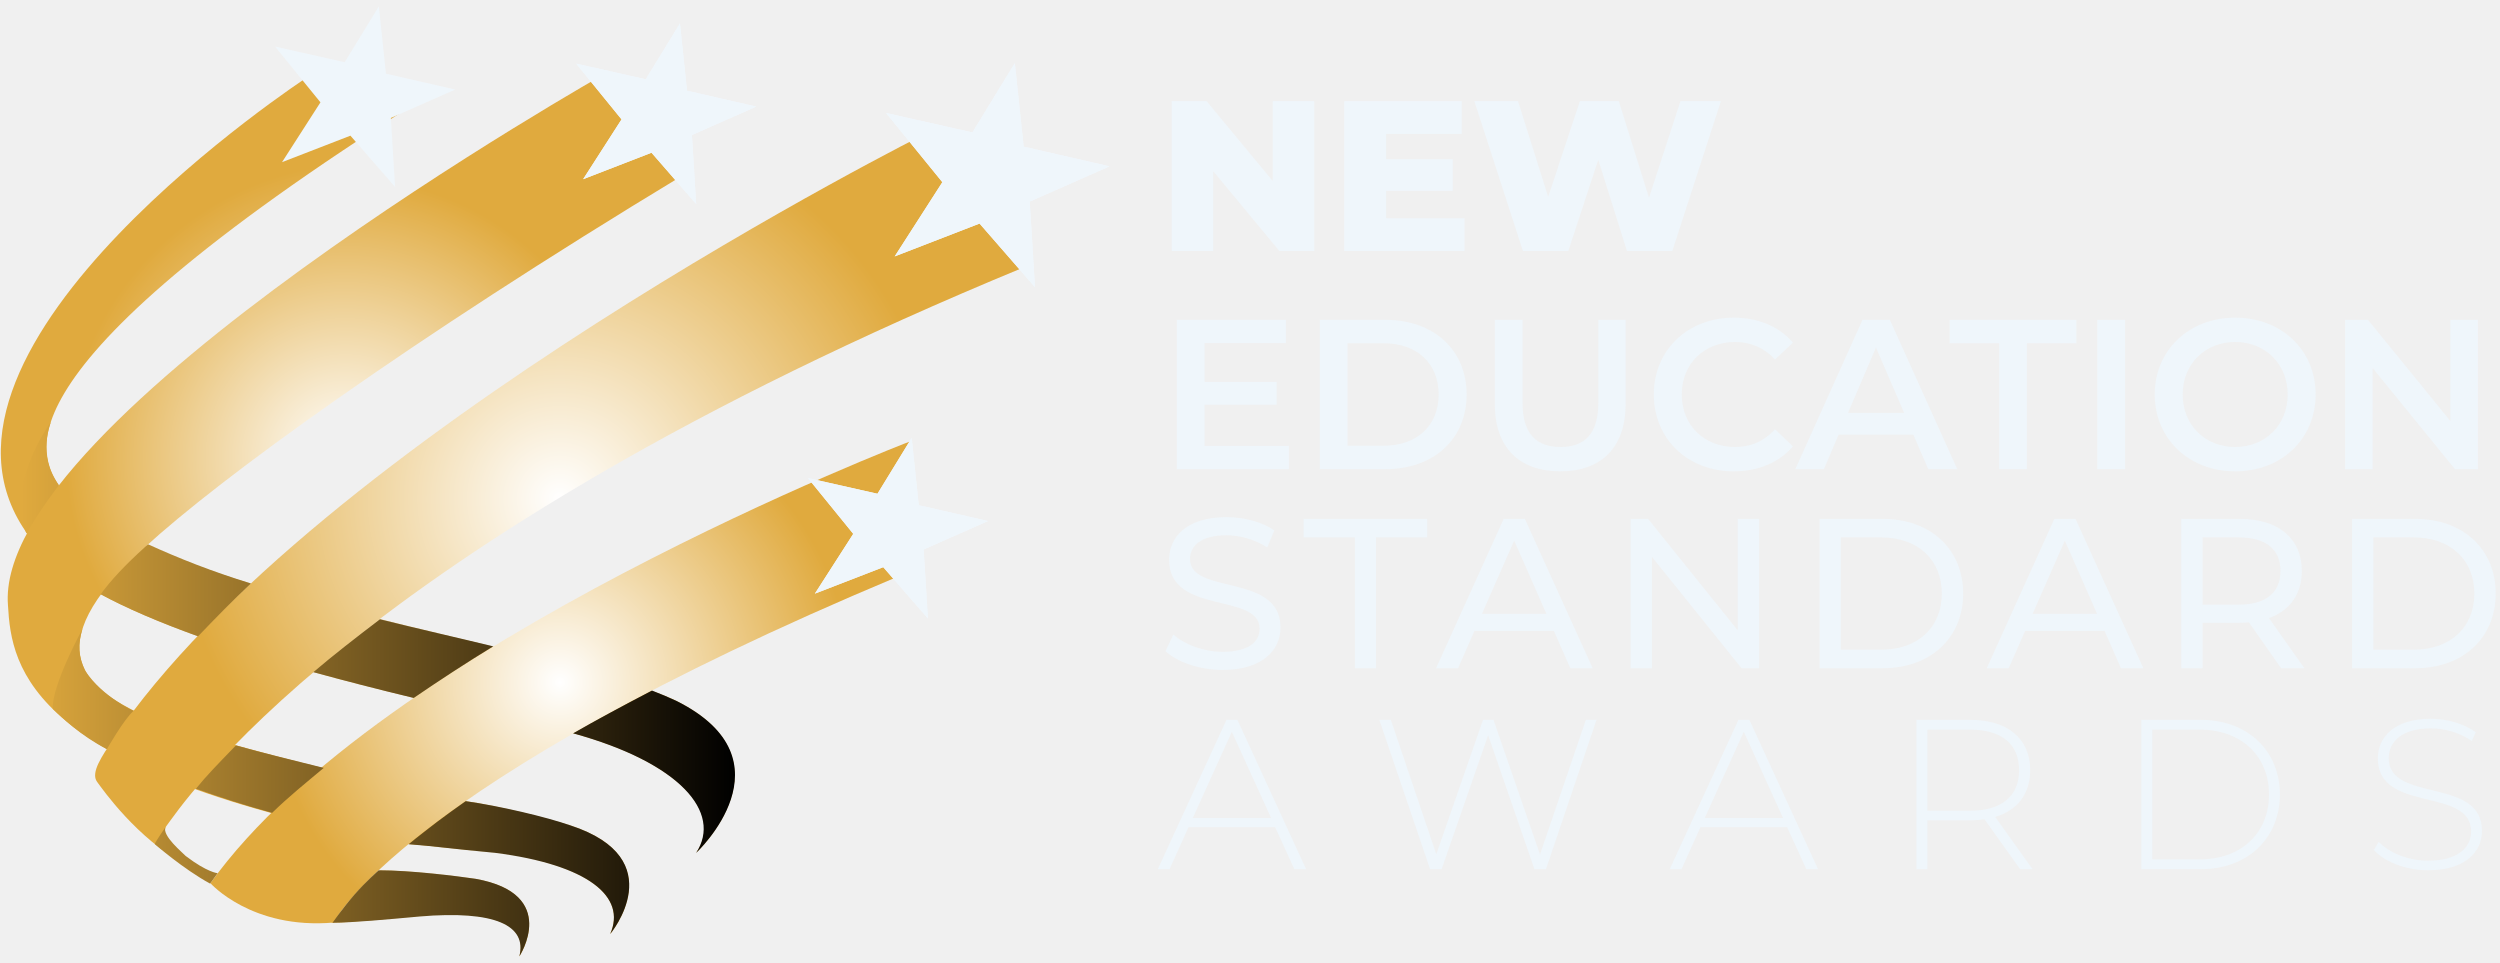
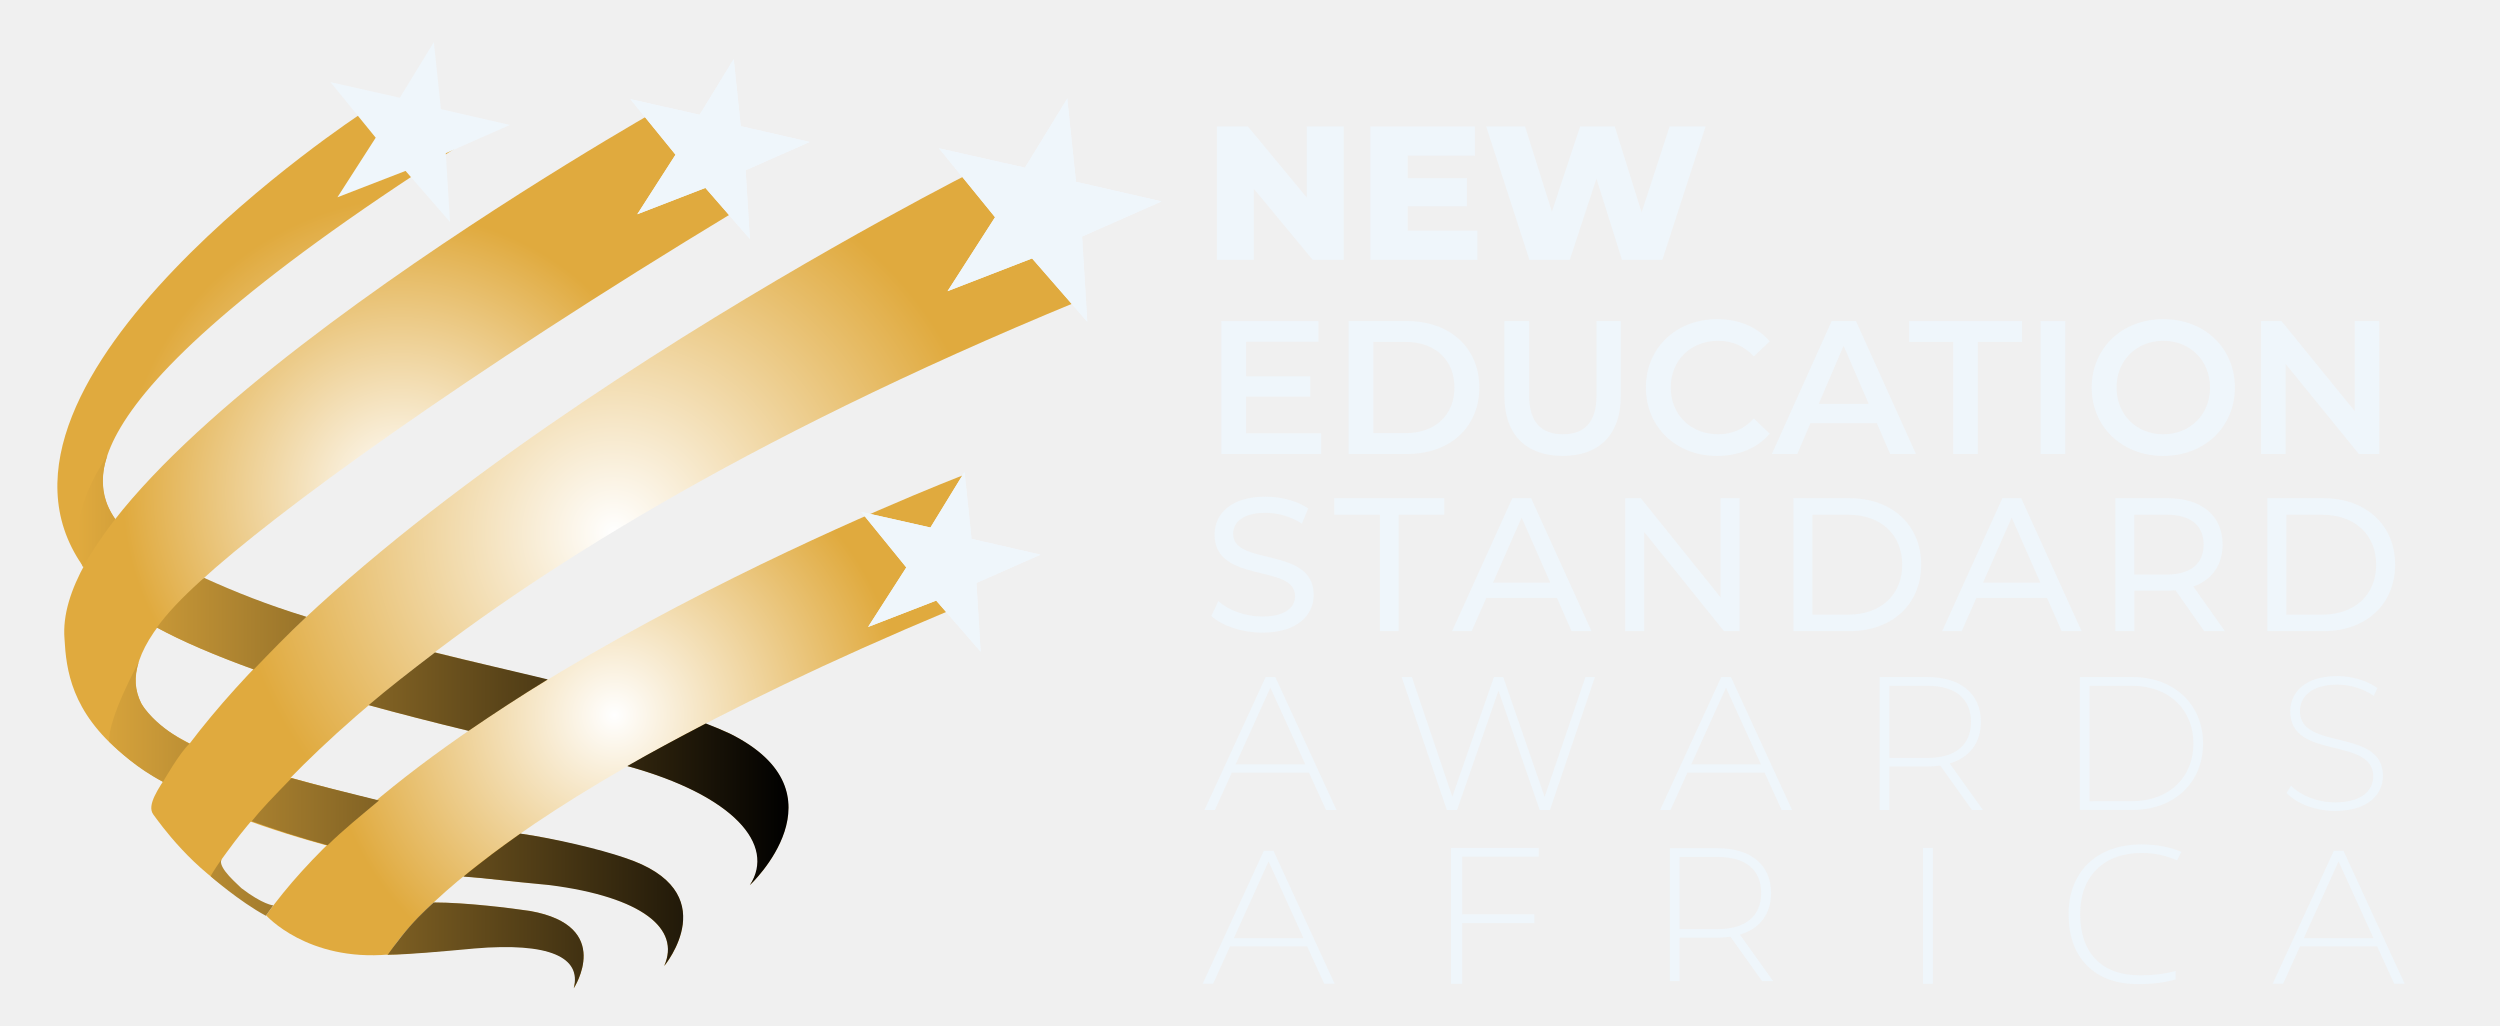
- <svg xmlns="http://www.w3.org/2000/svg" width="161" height="62" viewBox="0 0 161 62" fill="none">
-   <g clip-path="url(#clip0_860_387)">
-     <path d="M81.964 6.515V11.657L77.705 6.515H75.458V16.164H78.132V11.023L82.391 16.164H84.638V6.515H81.964Z" fill="#EFF6FB" />
-     <path d="M89.269 14.055V12.29H93.556V10.251H89.269V8.624H94.135V6.515H86.568V16.164H94.314V14.055H89.269Z" fill="#EFF6FB" />
-     <path d="M108.221 6.515L106.195 12.732L104.252 6.515H101.744L99.703 12.677L97.76 6.515H94.948L98.077 16.164H100.999L102.928 10.292L104.776 16.164H107.698L110.827 6.515H108.221Z" fill="#EFF6FB" />
-     <path d="M77.572 28.718V26.065H82.218V24.595H77.572V22.093H82.809V20.595H75.785V30.216H83.001V28.718H77.572Z" fill="#EFF6FB" />
-     <path d="M84.994 30.216H89.2C92.32 30.216 94.45 28.292 94.45 25.405C94.45 22.519 92.32 20.595 89.2 20.595H84.994V30.216ZM86.781 28.704V22.107H89.118C91.262 22.107 92.65 23.412 92.65 25.405C92.65 27.398 91.262 28.704 89.118 28.704H86.781Z" fill="#EFF6FB" />
-     <path d="M100.485 30.354C103.11 30.354 104.69 28.828 104.69 26.024V20.595H102.931V25.955C102.931 27.935 102.051 28.787 100.498 28.787C98.945 28.787 98.052 27.935 98.052 25.955V20.595H96.265V26.024C96.265 28.828 97.846 30.354 100.485 30.354Z" fill="#EFF6FB" />
-     <path d="M111.645 30.354C113.226 30.354 114.573 29.79 115.466 28.745L114.312 27.646C113.611 28.416 112.745 28.787 111.742 28.787C109.748 28.787 108.305 27.385 108.305 25.405C108.305 23.426 109.748 22.024 111.742 22.024C112.745 22.024 113.611 22.395 114.312 23.151L115.466 22.066C114.573 21.021 113.226 20.457 111.659 20.457C108.704 20.457 106.505 22.533 106.505 25.405C106.505 28.278 108.704 30.354 111.645 30.354Z" fill="#EFF6FB" />
-     <path d="M124.181 30.216H126.05L121.706 20.595H119.947L115.618 30.216H117.459L118.408 27.989H123.218L124.181 30.216ZM119.012 26.588L120.813 22.382L122.627 26.588H119.012Z" fill="#EFF6FB" />
-     <path d="M128.744 30.216H130.53V22.107H133.719V20.595H125.555V22.107H128.744V30.216Z" fill="#EFF6FB" />
-     <path d="M135.066 30.216H136.853V20.595H135.066V30.216Z" fill="#EFF6FB" />
-     <path d="M143.945 30.354C146.928 30.354 149.127 28.265 149.127 25.405C149.127 22.547 146.928 20.457 143.945 20.457C140.963 20.457 138.764 22.561 138.764 25.405C138.764 28.251 140.963 30.354 143.945 30.354ZM143.945 28.787C142.007 28.787 140.564 27.371 140.564 25.405C140.564 23.44 142.007 22.024 143.945 22.024C145.883 22.024 147.327 23.44 147.327 25.405C147.327 27.371 145.883 28.787 143.945 28.787Z" fill="#EFF6FB" />
-     <path d="M157.8 20.595V27.11L152.495 20.595H151.024V30.216H152.797V23.701L158.102 30.216H159.573V20.595H157.8Z" fill="#EFF6FB" />
-     <path d="M78.74 43.145C81.283 43.145 82.465 41.88 82.465 40.41C82.465 36.877 76.637 38.348 76.637 35.998C76.637 35.16 77.338 34.472 78.974 34.472C79.826 34.472 80.774 34.72 81.613 35.256L82.066 34.156C81.269 33.607 80.101 33.304 78.974 33.304C76.445 33.304 75.29 34.569 75.29 36.053C75.29 39.627 81.118 38.142 81.118 40.492C81.118 41.331 80.403 41.977 78.74 41.977C77.503 41.977 76.28 41.51 75.565 40.863L75.057 41.935C75.826 42.65 77.269 43.145 78.74 43.145Z" fill="#EFF6FB" />
-     <path d="M87.254 43.035H88.614V34.61H91.913V33.414H83.955V34.61H87.254V43.035Z" fill="#EFF6FB" />
-     <path d="M101.127 43.035H102.57L98.2 33.414H96.839L92.482 43.035H93.898L94.956 40.63H100.069L101.127 43.035ZM95.437 39.53L97.513 34.816L99.588 39.53H95.437Z" fill="#EFF6FB" />
-     <path d="M111.908 33.414V40.589L106.136 33.414H105.009V43.035H106.383V35.861L112.155 43.035H113.282V33.414H111.908Z" fill="#EFF6FB" />
-     <path d="M117.178 43.035H121.233C124.325 43.035 126.428 41.083 126.428 38.224C126.428 35.366 124.325 33.414 121.233 33.414H117.178V43.035ZM118.553 41.839V34.61H121.15C123.528 34.61 125.053 36.067 125.053 38.224C125.053 40.383 123.528 41.839 121.15 41.839H118.553Z" fill="#EFF6FB" />
-     <path d="M136.59 43.035H138.034L133.663 33.414H132.302L127.945 43.035H129.361L130.419 40.63H135.532L136.59 43.035ZM130.901 39.53L132.976 34.816L135.051 39.53H130.901Z" fill="#EFF6FB" />
-     <path d="M148.403 43.035L146.121 39.805C147.468 39.324 148.238 38.252 148.238 36.768C148.238 34.678 146.726 33.414 144.224 33.414H140.472V43.035H141.847V40.107H144.224C144.43 40.107 144.637 40.094 144.829 40.08L146.904 43.035H148.403ZM144.183 38.939H141.847V34.61H144.183C145.942 34.61 146.863 35.393 146.863 36.768C146.863 38.142 145.942 38.939 144.183 38.939Z" fill="#EFF6FB" />
-     <path d="M151.473 43.035H155.528C158.62 43.035 160.723 41.083 160.723 38.224C160.723 35.366 158.62 33.414 155.528 33.414H151.473V43.035ZM152.848 41.839V34.61H155.445C157.823 34.61 159.349 36.067 159.349 38.224C159.349 40.383 157.823 41.839 155.445 41.839H152.848Z" fill="#EFF6FB" />
-     <path d="M83.357 55.977H84.113L79.688 46.357H78.987L74.562 55.977H75.318L76.541 53.27H82.12L83.357 55.977ZM76.816 52.679L79.331 47.127L81.859 52.679H76.816Z" fill="#EFF6FB" />
-     <path d="M102.13 46.357L99.176 55.029L96.18 46.357H95.507L92.497 55.015L89.57 46.357H88.828L92.098 55.977H92.84L95.837 47.346L98.818 55.977H99.56L102.817 46.357H102.13Z" fill="#EFF6FB" />
-     <path d="M116.328 55.977H117.084L112.659 46.357H111.957L107.532 55.977H108.288L109.511 53.27H115.091L116.328 55.977ZM109.786 52.679L112.301 47.127L114.83 52.679H109.786Z" fill="#EFF6FB" />
-     <path d="M130.896 55.977L128.491 52.61C129.92 52.184 130.744 51.126 130.744 49.6C130.744 47.566 129.288 46.357 126.869 46.357H123.42V55.977H124.121V52.83H126.869C127.199 52.83 127.501 52.802 127.804 52.761L130.099 55.977H130.896ZM124.121 52.211V46.989H126.869C128.931 46.989 130.03 47.937 130.03 49.6C130.03 51.249 128.931 52.211 126.869 52.211H124.121Z" fill="#EFF6FB" />
-     <path d="M137.906 55.977H141.713C144.763 55.977 146.824 53.97 146.824 51.167C146.824 48.363 144.763 46.357 141.713 46.357H137.906V55.977ZM138.607 55.345V46.989H141.657C144.378 46.989 146.124 48.721 146.124 51.167C146.124 53.613 144.378 55.345 141.657 55.345H138.607Z" fill="#EFF6FB" />
-     <path d="M156.377 56.045C158.754 56.045 159.84 54.864 159.84 53.503C159.84 50.013 153.834 51.717 153.834 48.831C153.834 47.772 154.673 46.907 156.541 46.907C157.408 46.907 158.383 47.168 159.18 47.718L159.441 47.154C158.699 46.618 157.6 46.288 156.541 46.288C154.178 46.288 153.134 47.484 153.134 48.844C153.134 52.39 159.139 50.658 159.139 53.544C159.139 54.589 158.287 55.427 156.363 55.427C155.071 55.427 153.848 54.905 153.189 54.218L152.872 54.74C153.573 55.509 154.948 56.045 156.377 56.045Z" fill="#EFF6FB" />
-     <path opacity="0.998" d="M19.765 4.988C19.765 4.988 -6.611 22.235 1.657 34.229C4.306 38.376 12.899 42.261 36.732 47.174C43.618 48.992 46.662 52.313 44.833 54.919C44.833 54.919 51.205 48.958 43.53 45.125C35.746 41.462 9.509 38.291 3.824 31.354C2.951 29.706 -1.712 24.86 25.719 7.315" fill="url(#paint0_radial_860_387)" />
-     <path opacity="0.998" d="M26.066 54.339C27.838 54.459 28.888 54.644 31.869 54.919C37.908 55.691 40.386 57.763 39.29 60.161C39.29 60.161 43.336 55.312 36.712 53.148C35.204 52.695 32.139 51.882 29.893 51.579" fill="url(#paint1_radial_860_387)" />
-     <path opacity="0.998" d="M21.338 59.416C22.771 59.416 24.631 59.158 26.983 59.036C31.872 58.532 34.03 59.599 33.447 61.59C33.447 61.59 36.067 57.579 30.623 56.598C29.398 56.416 26.583 56.055 24.491 56.055" fill="url(#paint2_radial_860_387)" />
-     <path opacity="0.998" d="M39.164 4.629C39.164 4.629 -0.438 26.942 0.513 38.981C0.739 43.009 1.78 49.807 26.291 54.339C27.507 53.399 29.93 51.601 29.93 51.601C29.93 51.601 13.552 48.02 9.037 45.978C5.843 44.42 1.973 41.894 9.32 35.251C14.139 30.828 26.178 22.052 43.977 11.291" fill="url(#paint3_radial_860_387)" />
-     <path opacity="0.998" d="M59.692 8.564C59.692 8.564 20.304 28.278 7.257 47.654C6.586 48.675 5.818 49.758 6.251 50.349C6.684 50.941 8.81 53.959 11.929 55.691C11.929 55.691 10.203 53.985 10.708 53.205C11.466 52.251 22.236 35.227 65.988 17.195" fill="url(#paint4_radial_860_387)" />
-     <path opacity="0.998" d="M58.584 28.436C58.584 28.436 24.531 41.496 13.551 56.878C13.551 56.878 16.208 59.878 21.493 59.411C21.493 59.411 25.809 50.529 57.803 37.142" fill="url(#paint5_radial_860_387)" />
-     <path d="M44.246 5.844L48.702 6.865L44.561 8.694L44.833 13.138L41.957 9.835L37.553 11.541L40.027 7.689L37.106 4.098L41.586 5.107L43.789 1.51L44.246 5.844Z" fill="#EFF6FB" />
-     <path d="M59.169 32.535L63.625 33.556L59.484 35.385L59.757 39.829L56.881 36.526L52.477 38.231L54.95 34.38L52.03 30.788L56.509 31.798L58.712 28.2L59.169 32.535Z" fill="#EFF6FB" />
-     <path d="M65.924 9.444L71.454 10.711L66.315 12.981L66.653 18.496L63.084 14.397L57.618 16.513L60.688 11.733L57.063 7.277L62.623 8.529L65.356 4.065L65.924 9.444Z" fill="#EFF6FB" />
-     <path opacity="0.998" d="M3.291 27.147C0.257 31.627 1.709 34.358 1.709 34.358C2.634 32.715 3.8 31.248 3.8 31.248C2.362 29.311 3.291 27.147 3.291 27.147ZM9.537 35.055C9.484 35.103 9.375 35.196 9.323 35.243C8.07 36.376 7.141 37.363 6.481 38.273C8.072 39.142 10.273 40.084 12.755 40.98C13.818 39.866 14.983 38.673 16.159 37.575C13.635 36.798 11.551 35.969 9.537 35.055ZM24.47 39.881C22.895 41.08 21.438 42.214 20.181 43.286C22.061 43.806 24.399 44.407 26.642 44.948C28.267 43.836 30.069 42.655 31.762 41.624C29.408 41.051 26.976 40.507 24.47 39.881ZM5.302 40.524C5.302 40.524 3.323 44.135 3.398 45.645C4.035 46.249 5.149 47.349 6.883 48.246C6.883 48.246 7.963 46.348 8.599 45.779C8.599 45.779 6.596 44.877 5.489 43.205C5.053 42.306 4.993 41.5 5.302 40.524ZM41.989 44.472C40.197 45.407 38.404 46.366 36.91 47.227C43.814 49.132 46.519 52.328 44.83 54.929C44.83 54.929 51.234 48.969 43.559 45.136C43.15 44.944 42.493 44.662 41.989 44.472ZM15.194 48.004C13.923 49.316 13.297 49.956 12.62 50.792C14.074 51.319 15.696 51.846 17.527 52.347C18.53 51.359 19.71 50.407 20.851 49.452C18.956 48.981 17.013 48.511 15.194 48.004ZM29.992 51.595C29.368 52.032 28.703 52.514 28.166 52.918C27.816 53.18 27.673 53.306 27.296 53.59C26.921 53.883 26.649 54.096 26.319 54.369C27.943 54.49 29.035 54.659 31.869 54.921C37.908 55.693 40.359 57.759 39.296 60.149C39.296 60.149 43.346 55.315 36.722 53.151C35.178 52.611 32.224 51.912 29.992 51.595ZM10.664 53.259C10.664 53.259 10.053 54.133 9.966 54.358C9.966 54.358 11.814 55.974 13.532 56.905C13.532 56.905 13.886 56.407 14.015 56.234C14.015 56.234 13.353 56.189 11.956 55.123C11.803 54.945 10.396 53.807 10.664 53.259ZM24.39 56.047C24.39 56.047 23.573 56.758 22.835 57.602C22.097 58.446 21.414 59.425 21.414 59.425C22.829 59.411 24.806 59.224 27.017 59.023C31.883 58.609 33.953 59.596 33.446 61.59C33.446 61.59 36.079 57.578 30.636 56.597C29.41 56.415 26.483 56.047 24.39 56.047Z" fill="url(#paint6_linear_860_387)" />
-     <path d="M24.855 4.746L29.312 5.767L25.171 7.596L25.443 12.04L22.567 8.737L18.163 10.443L20.637 6.591L17.716 3L22.196 4.009L24.398 0.412L24.855 4.746Z" fill="#EFF6FB" />
-     <path d="M44.246 5.844L48.702 6.865L44.561 8.694L44.833 13.138L41.957 9.835L37.553 11.541L40.027 7.689L37.106 4.098L41.586 5.107L43.789 1.51L44.246 5.844Z" fill="#EFF6FB" />
-     <path d="M59.169 32.535L63.625 33.556L59.484 35.385L59.757 39.829L56.881 36.526L52.477 38.231L54.95 34.38L52.03 30.788L56.509 31.798L58.712 28.2L59.169 32.535Z" fill="#EFF6FB" />
-     <path d="M65.924 9.444L71.454 10.711L66.315 12.981L66.653 18.496L63.084 14.397L57.618 16.513L60.688 11.733L57.063 7.277L62.623 8.529L65.356 4.065L65.924 9.444Z" fill="#EFF6FB" />
+ <svg xmlns="http://www.w3.org/2000/svg" width="178" height="73" viewBox="0 0 178 73" fill="none">
+   <g clip-path="url(#clip0_1221_9010)">
+     <mask id="mask0_1221_9010" style="mask-type:luminance" maskUnits="userSpaceOnUse" x="0" y="0" width="180" height="72">
+       <path d="M180 0H0.166V71.167H180V0Z" fill="white" />
+     </mask>
+     <g mask="url(#mask0_1221_9010)">
+       <path d="M93.042 9.006V14.064L88.852 9.006H86.641V18.499H89.272V13.44L93.462 18.499H95.673V9.006H93.042Z" fill="#EFF6FB" />
+     </g>
+     <mask id="mask1_1221_9010" style="mask-type:luminance" maskUnits="userSpaceOnUse" x="0" y="0" width="180" height="72">
+       <path d="M180 0H0.166V71.167H180V0Z" fill="white" />
+     </mask>
+     <g mask="url(#mask1_1221_9010)">
+       <path d="M100.229 16.423V14.688H104.447V12.681H100.229V11.08H105.016V9.006H97.571V18.499H105.193V16.423H100.229Z" fill="#EFF6FB" />
+     </g>
+     <mask id="mask2_1221_9010" style="mask-type:luminance" maskUnits="userSpaceOnUse" x="0" y="0" width="180" height="72">
+       <path d="M180 0H0.166V71.167H180V0Z" fill="white" />
+     </mask>
+     <g mask="url(#mask2_1221_9010)">
+       <path d="M118.876 9.006L116.883 15.122L114.971 9.006H112.504L110.495 15.068L108.583 9.006H105.817L108.894 18.499H111.77L113.667 12.721L115.485 18.499H118.361L121.439 9.006H118.876Z" fill="#EFF6FB" />
+     </g>
+     <mask id="mask3_1221_9010" style="mask-type:luminance" maskUnits="userSpaceOnUse" x="0" y="0" width="180" height="72">
+       <path d="M180 0H0.166V71.167H180V0Z" fill="white" />
+     </mask>
+     <g mask="url(#mask3_1221_9010)">
+       <path d="M88.721 30.851V28.241H93.291V26.794H88.721V24.333H93.873V22.859H86.963V32.326H94.063V30.851H88.721Z" fill="#EFF6FB" />
+     </g>
+     <mask id="mask4_1221_9010" style="mask-type:luminance" maskUnits="userSpaceOnUse" x="0" y="0" width="180" height="72">
+       <path d="M180 0H0.166V71.167H180V0Z" fill="white" />
+     </mask>
+     <g mask="url(#mask4_1221_9010)">
+       <path d="M96.023 32.326H100.16C103.231 32.326 105.327 30.431 105.327 27.591C105.327 24.751 103.231 22.859 100.16 22.859H96.023V32.326ZM97.781 30.838V24.346H100.08C102.189 24.346 103.557 25.63 103.557 27.591C103.557 29.552 102.19 30.838 100.08 30.838H97.781Z" fill="#EFF6FB" />
+     </g>
+     <mask id="mask5_1221_9010" style="mask-type:luminance" maskUnits="userSpaceOnUse" x="0" y="0" width="180" height="72">
+       <path d="M180 0H0.166V71.167H180V0Z" fill="white" />
+     </mask>
+     <g mask="url(#mask5_1221_9010)">
+       <path d="M111.265 32.461C113.847 32.461 115.402 30.96 115.402 28.2V22.859H113.673V28.132C113.673 30.08 112.807 30.919 111.278 30.919C109.751 30.919 108.872 30.08 108.872 28.132V22.859H107.113V28.2C107.112 30.959 108.668 32.461 111.265 32.461Z" fill="#EFF6FB" />
+     </g>
+     <mask id="mask6_1221_9010" style="mask-type:luminance" maskUnits="userSpaceOnUse" x="0" y="0" width="180" height="72">
+       <path d="M180 0H0.166V71.167H180V0Z" fill="white" />
+     </mask>
+     <g mask="url(#mask6_1221_9010)">
+       <path d="M122.245 32.462C123.802 32.462 125.126 31.907 126.005 30.879L124.87 29.797C124.18 30.554 123.328 30.92 122.341 30.92C120.379 30.92 118.959 29.54 118.959 27.592C118.959 25.645 120.379 24.266 122.341 24.266C123.328 24.266 124.18 24.631 124.87 25.375L126.005 24.306C125.126 23.279 123.802 22.723 122.259 22.723C119.352 22.723 117.188 24.765 117.188 27.592C117.188 30.419 119.352 32.462 122.245 32.462Z" fill="#EFF6FB" />
+     </g>
+     <mask id="mask7_1221_9010" style="mask-type:luminance" maskUnits="userSpaceOnUse" x="0" y="0" width="180" height="72">
+       <path d="M180 0H0.166V71.167H180V0Z" fill="white" />
+     </mask>
+     <g mask="url(#mask7_1221_9010)">
+       <path d="M134.58 32.326H136.418L132.145 22.859H130.415L126.155 32.326H127.967L128.901 30.134H133.633L134.58 32.326ZM129.493 28.755L131.265 24.617L133.05 28.755H129.493Z" fill="#EFF6FB" />
+     </g>
+     <mask id="mask8_1221_9010" style="mask-type:luminance" maskUnits="userSpaceOnUse" x="0" y="0" width="180" height="72">
+       <path d="M180 0H0.166V71.167H180V0Z" fill="white" />
+     </mask>
+     <g mask="url(#mask8_1221_9010)">
+       <path d="M139.069 32.326H140.826V24.346H143.964V22.859H135.931V24.346H139.07V32.326H139.069Z" fill="#EFF6FB" />
+     </g>
+     <mask id="mask9_1221_9010" style="mask-type:luminance" maskUnits="userSpaceOnUse" x="0" y="0" width="180" height="72">
+       <path d="M180 0H0.166V71.167H180V0Z" fill="white" />
+     </mask>
+     <g mask="url(#mask9_1221_9010)">
+       <path d="M145.29 32.326H147.048V22.859H145.29V32.326Z" fill="#EFF6FB" />
+     </g>
+     <mask id="mask10_1221_9010" style="mask-type:luminance" maskUnits="userSpaceOnUse" x="0" y="0" width="180" height="72">
+       <path d="M180 0H0.166V71.167H180V0Z" fill="white" />
+     </mask>
+     <g mask="url(#mask10_1221_9010)">
+       <path d="M154.025 32.462C156.96 32.462 159.124 30.406 159.124 27.592C159.124 24.78 156.96 22.723 154.025 22.723C151.091 22.723 148.927 24.793 148.927 27.592C148.928 30.393 151.092 32.462 154.025 32.462ZM154.025 30.92C152.118 30.92 150.699 29.527 150.699 27.592C150.699 25.658 152.118 24.266 154.025 24.266C155.932 24.266 157.353 25.659 157.353 27.592C157.354 29.527 155.933 30.92 154.025 30.92Z" fill="#EFF6FB" />
+     </g>
+     <mask id="mask11_1221_9010" style="mask-type:luminance" maskUnits="userSpaceOnUse" x="0" y="0" width="180" height="72">
+       <path d="M180 0H0.166V71.167H180V0Z" fill="white" />
+     </mask>
+     <g mask="url(#mask11_1221_9010)">
+       <path d="M167.657 22.859V29.269L162.438 22.859H160.99V32.326H162.735V25.914L167.954 32.326H169.402V22.859H167.657Z" fill="#EFF6FB" />
+     </g>
+     <mask id="mask12_1221_9010" style="mask-type:luminance" maskUnits="userSpaceOnUse" x="0" y="0" width="180" height="72">
+       <path d="M180 0H0.166V71.167H180V0Z" fill="white" />
+     </mask>
+     <g mask="url(#mask12_1221_9010)">
+       <path d="M89.87 45.044C92.372 45.044 93.534 43.802 93.534 42.355C93.534 38.878 87.8 40.326 87.8 38.013C87.8 37.189 88.49 36.513 90.101 36.513C90.939 36.513 91.872 36.755 92.697 37.283L93.143 36.201C92.359 35.66 91.209 35.363 90.101 35.363C87.613 35.363 86.477 36.607 86.477 38.068C86.477 41.584 92.209 40.123 92.209 42.435C92.209 43.259 91.506 43.896 89.87 43.896C88.652 43.896 87.448 43.437 86.746 42.8L86.246 43.855C87.003 44.558 88.423 45.044 89.87 45.044Z" fill="#EFF6FB" />
+     </g>
+     <mask id="mask13_1221_9010" style="mask-type:luminance" maskUnits="userSpaceOnUse" x="0" y="0" width="180" height="72">
+       <path d="M180 0H0.166V71.167H180V0Z" fill="white" />
+     </mask>
+     <g mask="url(#mask13_1221_9010)">
+       <path d="M98.247 44.938H99.585V36.649H102.83V35.471H95.001V36.649H98.247V44.938Z" fill="#EFF6FB" />
+     </g>
+     <mask id="mask14_1221_9010" style="mask-type:luminance" maskUnits="userSpaceOnUse" x="0" y="0" width="180" height="72">
+       <path d="M180 0H0.166V71.167H180V0Z" fill="white" />
+     </mask>
+     <g mask="url(#mask14_1221_9010)">
+       <path d="M111.896 44.938H113.316L109.015 35.471H107.677L103.39 44.938H104.784L105.825 42.571H110.854L111.896 44.938ZM106.299 41.488L108.34 36.851L110.382 41.488H106.299Z" fill="#EFF6FB" />
+     </g>
+     <mask id="mask15_1221_9010" style="mask-type:luminance" maskUnits="userSpaceOnUse" x="0" y="0" width="180" height="72">
+       <path d="M180 0H0.166V71.167H180V0Z" fill="white" />
+     </mask>
+     <g mask="url(#mask15_1221_9010)">
+       <path d="M122.504 35.471V42.53L116.825 35.471H115.716V44.938H117.068V37.879L122.747 44.938H123.857V35.471H122.504Z" fill="#EFF6FB" />
+     </g>
+     <mask id="mask16_1221_9010" style="mask-type:luminance" maskUnits="userSpaceOnUse" x="0" y="0" width="180" height="72">
+       <path d="M180 0H0.166V71.167H180V0Z" fill="white" />
+     </mask>
+     <g mask="url(#mask16_1221_9010)">
+       <path d="M127.688 44.939H131.678C134.721 44.939 136.789 43.019 136.789 40.207C136.789 37.393 134.721 35.473 131.678 35.473H127.688V44.939ZM129.042 43.761V36.65H131.598C133.937 36.65 135.438 38.084 135.438 40.207C135.438 42.33 133.937 43.762 131.598 43.762H129.042V43.761Z" fill="#EFF6FB" />
+     </g>
+     <mask id="mask17_1221_9010" style="mask-type:luminance" maskUnits="userSpaceOnUse" x="0" y="0" width="180" height="72">
+       <path d="M180 0H0.166V71.167H180V0Z" fill="white" />
+     </mask>
+     <g mask="url(#mask17_1221_9010)">
+       <path d="M146.789 44.938H148.21L143.909 35.471H142.569L138.283 44.938H139.677L140.717 42.571H145.748L146.789 44.938ZM141.19 41.488L143.233 36.851L145.274 41.488H141.19Z" fill="#EFF6FB" />
+     </g>
+     <mask id="mask18_1221_9010" style="mask-type:luminance" maskUnits="userSpaceOnUse" x="0" y="0" width="180" height="72">
+       <path d="M180 0H0.166V71.167H180V0Z" fill="white" />
+     </mask>
+     <g mask="url(#mask18_1221_9010)">
+       <path d="M158.411 44.938L156.167 41.76C157.491 41.287 158.25 40.231 158.25 38.772C158.25 36.715 156.763 35.471 154.301 35.471H150.61V44.938H151.963V42.057H154.302C154.503 42.057 154.707 42.043 154.897 42.03L156.939 44.938H158.411ZM154.261 40.908H151.962V36.648H154.261C155.99 36.648 156.897 37.418 156.897 38.771C156.896 40.123 155.99 40.908 154.261 40.908Z" fill="#EFF6FB" />
+     </g>
+     <mask id="mask19_1221_9010" style="mask-type:luminance" maskUnits="userSpaceOnUse" x="0" y="0" width="180" height="72">
+       <path d="M180 0H0.166V71.167H180V0Z" fill="white" />
+     </mask>
+     <g mask="url(#mask19_1221_9010)">
+       <path d="M161.432 44.939H165.422C168.465 44.939 170.533 43.019 170.533 40.207C170.533 37.393 168.465 35.473 165.422 35.473H161.432V44.939ZM162.785 43.761V36.65H165.341C167.681 36.65 169.183 38.084 169.183 40.207C169.183 42.33 167.681 43.762 165.341 43.762H162.785V43.761Z" fill="#EFF6FB" />
+     </g>
+     <mask id="mask20_1221_9010" style="mask-type:luminance" maskUnits="userSpaceOnUse" x="0" y="0" width="180" height="72">
+       <path d="M180 0H0.166V71.167H180V0Z" fill="white" />
+     </mask>
+     <g mask="url(#mask20_1221_9010)">
+       <path d="M94.413 57.67H95.156L90.802 48.207H90.113L85.759 57.67H86.503L87.706 55.008H93.195L94.413 57.67ZM87.977 54.426L90.451 48.963L92.939 54.426H87.977ZM94.284 70.043H95.027L90.673 60.578H89.984L85.63 70.043H86.375L87.578 67.379H93.066L94.284 70.043ZM87.849 66.799L90.322 61.336L92.811 66.799H87.849ZM170.468 70.043H171.212L166.858 60.578H166.168L161.814 70.043H162.559L163.761 67.379H169.25L170.468 70.043ZM164.032 66.799L166.505 61.336L168.994 66.799H164.032Z" fill="#EFF6FB" />
+     </g>
+     <mask id="mask21_1221_9010" style="mask-type:luminance" maskUnits="userSpaceOnUse" x="0" y="0" width="180" height="72">
+       <path d="M180 0H0.166V71.167H180V0Z" fill="white" />
+     </mask>
+     <g mask="url(#mask21_1221_9010)">
+       <path d="M112.883 48.207L109.977 56.738L107.029 48.207H106.367L103.406 56.725L100.526 48.207H99.797L103.014 57.67H103.743L106.691 49.18L109.626 57.67H110.356L113.559 48.207H112.883Z" fill="#EFF6FB" />
+     </g>
+     <mask id="mask22_1221_9010" style="mask-type:luminance" maskUnits="userSpaceOnUse" x="0" y="0" width="180" height="72">
+       <path d="M180 0H0.166V71.167H180V0Z" fill="white" />
+     </mask>
+     <g mask="url(#mask22_1221_9010)">
+       <path d="M126.853 57.67H127.597L123.243 48.207H122.553L118.199 57.67H118.943L120.147 55.008H125.636L126.853 57.67ZM120.416 54.426L122.891 48.963L125.379 54.426H120.416Z" fill="#EFF6FB" />
+     </g>
+     <mask id="mask23_1221_9010" style="mask-type:luminance" maskUnits="userSpaceOnUse" x="0" y="0" width="180" height="72">
+       <path d="M180 0H0.166V71.167H180V0Z" fill="white" />
+     </mask>
+     <g mask="url(#mask23_1221_9010)">
+       <path d="M141.187 57.67L138.821 54.357C140.227 53.939 141.038 52.898 141.038 51.396C141.038 49.396 139.605 48.207 137.225 48.207H133.831V57.67H134.52V54.574H137.224C137.548 54.574 137.845 54.549 138.144 54.508L140.403 57.67H141.187ZM134.521 53.967V48.828H137.225C139.254 48.828 140.334 49.762 140.334 51.396C140.334 53.019 139.254 53.966 137.225 53.966L134.521 53.967Z" fill="#EFF6FB" />
+     </g>
+     <mask id="mask24_1221_9010" style="mask-type:luminance" maskUnits="userSpaceOnUse" x="0" y="0" width="180" height="72">
+       <path d="M180 0H0.166V71.167H180V0Z" fill="white" />
+     </mask>
+     <g mask="url(#mask24_1221_9010)">
+       <path d="M148.084 57.669H151.829C154.831 57.669 156.858 55.696 156.858 52.939C156.858 50.179 154.831 48.207 151.829 48.207H148.084V57.669ZM148.773 57.048V48.827H151.774C154.451 48.827 156.17 50.53 156.17 52.938C156.17 55.344 154.451 57.047 151.774 57.047L148.773 57.048Z" fill="#EFF6FB" />
+     </g>
+     <mask id="mask25_1221_9010" style="mask-type:luminance" maskUnits="userSpaceOnUse" x="0" y="0" width="180" height="72">
+       <path d="M180 0H0.166V71.167H180V0Z" fill="white" />
+     </mask>
+     <g mask="url(#mask25_1221_9010)">
+       <path d="M166.258 57.738C168.596 57.738 169.665 56.576 169.665 55.238C169.665 51.802 163.756 53.48 163.756 50.638C163.756 49.599 164.581 48.745 166.419 48.745C167.273 48.745 168.232 49.003 169.015 49.544L169.273 48.989C168.543 48.462 167.46 48.137 166.419 48.137C164.094 48.137 163.066 49.313 163.066 50.653C163.066 54.141 168.974 52.436 168.974 55.278C168.974 56.303 168.136 57.13 166.244 57.13C164.972 57.13 163.768 56.616 163.121 55.939L162.808 56.455C163.499 57.211 164.852 57.738 166.258 57.738Z" fill="#EFF6FB" />
+     </g>
+     <mask id="mask26_1221_9010" style="mask-type:luminance" maskUnits="userSpaceOnUse" x="0" y="0" width="180" height="72">
+       <path d="M180 0H0.166V71.167H180V0Z" fill="white" />
+     </mask>
+     <g mask="url(#mask26_1221_9010)">
+       <path opacity="0.998" d="M25.79 8.039C25.79 8.039 -3.252 27.028 5.851 40.233C8.768 44.799 18.23 49.079 44.471 54.487C52.053 56.489 55.404 60.147 53.391 63.016C53.391 63.016 60.406 56.453 51.955 52.233C43.385 48.2 14.496 44.708 8.236 37.069C7.276 35.255 2.141 29.919 32.344 10.601" fill="url(#paint0_radial_1221_9010)" />
+     </g>
+     <mask id="mask27_1221_9010" style="mask-type:luminance" maskUnits="userSpaceOnUse" x="0" y="0" width="180" height="72">
+       <path d="M180 0H0.166V71.167H180V0Z" fill="white" />
+     </mask>
+     <g mask="url(#mask27_1221_9010)">
+       <path opacity="0.998" d="M32.726 62.378C34.678 62.509 35.834 62.712 39.117 63.017C45.766 63.867 48.494 66.148 47.287 68.788C47.287 68.788 51.742 63.448 44.449 61.067C42.788 60.567 39.414 59.671 36.941 59.338" fill="url(#paint1_radial_1221_9010)" />
+     </g>
+     <mask id="mask28_1221_9010" style="mask-type:luminance" maskUnits="userSpaceOnUse" x="0" y="0" width="180" height="72">
+       <path d="M180 0H0.166V71.167H180V0Z" fill="white" />
+     </mask>
+     <g mask="url(#mask28_1221_9010)">
+       <path opacity="0.998" d="M27.521 67.967C29.099 67.967 31.146 67.682 33.737 67.549C39.12 66.992 41.495 68.168 40.853 70.36C40.853 70.36 43.739 65.944 37.745 64.864C36.395 64.663 33.297 64.266 30.992 64.266" fill="url(#paint2_radial_1221_9010)" />
+     </g>
+     <mask id="mask29_1221_9010" style="mask-type:luminance" maskUnits="userSpaceOnUse" x="0" y="0" width="180" height="72">
+       <path d="M180 0H0.166V71.167H180V0Z" fill="white" />
+     </mask>
+     <g mask="url(#mask29_1221_9010)">
+       <path opacity="0.998" d="M47.148 7.645C47.148 7.645 3.545 32.212 4.591 45.468C4.84 49.904 5.987 57.388 32.973 62.377C34.313 61.34 36.98 59.361 36.98 59.361C36.98 59.361 18.947 55.42 13.976 53.172C10.46 51.456 6.199 48.675 14.288 41.359C19.595 36.49 32.85 26.828 52.447 14.979" fill="url(#paint3_radial_1221_9010)" />
+     </g>
+     <mask id="mask30_1221_9010" style="mask-type:luminance" maskUnits="userSpaceOnUse" x="0" y="0" width="180" height="72">
+       <path d="M180 0H0.166V71.167H180V0Z" fill="white" />
+     </mask>
+     <g mask="url(#mask30_1221_9010)">
+       <path opacity="0.998" d="M69.751 11.977C69.751 11.977 26.383 33.682 12.017 55.016C11.278 56.139 10.434 57.332 10.911 57.985C11.387 58.635 13.729 61.96 17.162 63.866C17.162 63.866 15.261 61.987 15.818 61.13C16.651 60.079 28.511 41.335 76.683 21.481" fill="url(#paint4_radial_1221_9010)" />
+     </g>
+     <mask id="mask31_1221_9010" style="mask-type:luminance" maskUnits="userSpaceOnUse" x="0" y="0" width="180" height="72">
+       <path d="M180 0H0.166V71.167H180V0Z" fill="white" />
+     </mask>
+     <g mask="url(#mask31_1221_9010)">
+       <path opacity="0.998" d="M68.53 33.855C68.53 33.855 31.037 48.234 18.947 65.171C18.947 65.171 21.873 68.475 27.691 67.96C27.691 67.96 32.444 58.181 67.67 43.443" fill="url(#paint5_radial_1221_9010)" />
+     </g>
+     <mask id="mask32_1221_9010" style="mask-type:luminance" maskUnits="userSpaceOnUse" x="0" y="0" width="180" height="72">
+       <path d="M180 0H0.166V71.167H180V0Z" fill="white" />
+     </mask>
+     <g mask="url(#mask32_1221_9010)">
+       <path d="M52.744 8.983L57.65 10.107L53.09 12.121L53.39 17.015L50.223 13.378L45.374 15.255L48.097 11.014L44.882 7.06L49.814 8.172L52.24 4.211L52.744 8.983Z" fill="#EFF6FB" />
+     </g>
+     <mask id="mask33_1221_9010" style="mask-type:luminance" maskUnits="userSpaceOnUse" x="0" y="0" width="180" height="72">
+       <path d="M180 0H0.166V71.167H180V0Z" fill="white" />
+     </mask>
+     <g mask="url(#mask33_1221_9010)">
+       <path d="M69.175 38.369L74.082 39.492L69.522 41.506L69.823 46.401L66.656 42.762L61.806 44.641L64.529 40.401L61.315 36.448L66.248 37.559L68.674 33.598L69.175 38.369Z" fill="#EFF6FB" />
+     </g>
+     <mask id="mask34_1221_9010" style="mask-type:luminance" maskUnits="userSpaceOnUse" x="0" y="0" width="180" height="72">
+       <path d="M180 0H0.166V71.167H180V0Z" fill="white" />
+     </mask>
+     <g mask="url(#mask34_1221_9010)">
+       <path d="M76.612 12.945L82.701 14.34L77.043 16.84L77.415 22.912L73.484 18.4L67.466 20.73L70.847 15.466L66.856 10.56L72.977 11.939L75.987 7.023L76.612 12.945Z" fill="#EFF6FB" />
+     </g>
+     <mask id="mask35_1221_9010" style="mask-type:luminance" maskUnits="userSpaceOnUse" x="0" y="0" width="180" height="72">
+       <path d="M180 0H0.166V71.167H180V0Z" fill="white" />
+     </mask>
+     <g mask="url(#mask35_1221_9010)">
+       <path opacity="0.998" d="M7.651 32.435C4.311 37.37 5.909 40.374 5.909 40.374C6.927 38.566 8.211 36.95 8.211 36.95C6.628 34.818 7.651 32.435 7.651 32.435ZM14.529 41.142C14.47 41.197 14.349 41.298 14.292 41.352C12.913 42.597 11.889 43.685 11.164 44.685C12.915 45.642 15.339 46.679 18.071 47.667C19.241 46.441 20.525 45.127 21.82 43.917C19.041 43.062 16.746 42.15 14.529 41.142ZM30.97 46.456C29.236 47.776 27.632 49.025 26.247 50.205C28.317 50.779 30.893 51.438 33.361 52.036C35.151 50.812 37.135 49.511 38.999 48.374C36.407 47.745 33.729 47.145 30.97 46.456ZM9.865 47.166C9.865 47.166 7.686 51.141 7.769 52.803C8.47 53.468 9.697 54.681 11.606 55.667C11.606 55.667 12.795 53.578 13.495 52.95C13.495 52.95 11.289 51.956 10.071 50.117C9.591 49.129 9.525 48.239 9.865 47.166ZM50.258 51.511C48.286 52.541 46.312 53.597 44.667 54.544C52.269 56.642 55.246 60.161 53.387 63.025C53.387 63.025 60.438 56.462 51.987 52.242C51.538 52.031 50.813 51.721 50.258 51.511ZM20.757 55.4C19.357 56.844 18.667 57.55 17.923 58.469C19.523 59.05 21.31 59.632 23.325 60.182C24.43 59.094 25.729 58.045 26.986 56.995C24.899 56.477 22.759 55.959 20.757 55.4ZM37.049 59.353C36.362 59.836 35.631 60.367 35.039 60.812C34.654 61.102 34.497 61.239 34.081 61.55C33.668 61.873 33.369 62.108 33.005 62.41C34.793 62.542 35.995 62.727 39.116 63.017C45.765 63.867 48.463 66.141 47.293 68.772C47.293 68.772 51.752 63.45 44.459 61.068C42.76 60.474 39.507 59.703 37.049 59.353ZM15.768 61.188C15.768 61.188 15.096 62.148 15 62.397C15 62.397 17.034 64.177 18.926 65.201C18.926 65.201 19.316 64.653 19.457 64.463C19.457 64.463 18.728 64.415 17.191 63.24C17.022 63.042 15.474 61.788 15.768 61.188ZM30.882 64.255C30.882 64.255 29.982 65.038 29.17 65.969C28.357 66.898 27.606 67.977 27.606 67.977C29.165 67.959 31.34 67.755 33.775 67.534C39.132 67.079 41.412 68.165 40.853 70.359C40.853 70.359 43.753 65.944 37.759 64.864C36.408 64.659 33.186 64.255 30.882 64.255Z" fill="url(#paint6_linear_1221_9010)" />
+     </g>
+     <mask id="mask36_1221_9010" style="mask-type:luminance" maskUnits="userSpaceOnUse" x="0" y="0" width="180" height="72">
+       <path d="M180 0H0.166V71.167H180V0Z" fill="white" />
+     </mask>
+     <g mask="url(#mask36_1221_9010)">
+       <path d="M31.394 7.772L36.301 8.897L31.741 10.911L32.041 15.804L28.874 12.168L24.025 14.046L26.75 9.804L23.533 5.85L28.466 6.961L30.891 3L31.394 7.772Z" fill="#EFF6FB" />
+     </g>
+     <mask id="mask37_1221_9010" style="mask-type:luminance" maskUnits="userSpaceOnUse" x="0" y="0" width="180" height="72">
+       <path d="M180 0H0.166V71.167H180V0Z" fill="white" />
+     </mask>
+     <g mask="url(#mask37_1221_9010)">
+       <path d="M52.744 8.983L57.65 10.107L53.09 12.121L53.39 17.015L50.223 13.378L45.374 15.255L48.097 11.014L44.882 7.06L49.814 8.172L52.24 4.211L52.744 8.983Z" fill="#EFF6FB" />
+     </g>
+     <mask id="mask38_1221_9010" style="mask-type:luminance" maskUnits="userSpaceOnUse" x="0" y="0" width="180" height="72">
+       <path d="M180 0H0.166V71.167H180V0Z" fill="white" />
+     </mask>
+     <g mask="url(#mask38_1221_9010)">
+       <path d="M69.175 38.369L74.082 39.492L69.522 41.506L69.823 46.401L66.656 42.762L61.806 44.641L64.529 40.401L61.315 36.448L66.248 37.559L68.674 33.598L69.175 38.369Z" fill="#EFF6FB" />
+     </g>
+     <mask id="mask39_1221_9010" style="mask-type:luminance" maskUnits="userSpaceOnUse" x="0" y="0" width="180" height="72">
+       <path d="M180 0H0.166V71.167H180V0Z" fill="white" />
+     </mask>
+     <g mask="url(#mask39_1221_9010)">
+       <path d="M76.612 12.945L82.701 14.34L77.043 16.84L77.415 22.912L73.484 18.4L67.466 20.73L70.847 15.466L66.856 10.56L72.977 11.939L75.987 7.023L76.612 12.945Z" fill="#EFF6FB" />
+     </g>
+     <mask id="mask40_1221_9010" style="mask-type:luminance" maskUnits="userSpaceOnUse" x="0" y="0" width="180" height="72">
+       <path d="M180 0H0.166V71.167H180V0Z" fill="white" />
+     </mask>
+     <g mask="url(#mask40_1221_9010)">
+       <path d="M104.108 70.047H103.312V60.373H109.556V60.996H104.108V65.098H109.251V65.727H104.108V70.047Z" fill="#EFF6FB" />
+     </g>
+     <mask id="mask41_1221_9010" style="mask-type:luminance" maskUnits="userSpaceOnUse" x="0" y="0" width="180" height="72">
+       <path d="M180 0H0.166V71.167H180V0Z" fill="white" />
+     </mask>
+     <g mask="url(#mask41_1221_9010)">
+       <path d="M136.919 70.047V60.373H137.619V70.047H136.919Z" fill="#EFF6FB" />
+     </g>
+     <mask id="mask42_1221_9010" style="mask-type:luminance" maskUnits="userSpaceOnUse" x="0" y="0" width="180" height="72">
+       <path d="M180 0H0.166V71.167H180V0Z" fill="white" />
+     </mask>
+     <g mask="url(#mask42_1221_9010)">
+       <path d="M152.507 60.732C151.144 60.732 150.069 61.121 149.285 61.896C148.5 62.673 148.109 63.736 148.109 65.085C148.109 66.466 148.477 67.536 149.216 68.3C149.956 69.064 151.013 69.445 152.388 69.445C153.301 69.445 154.139 69.341 154.904 69.134V69.73C154.184 69.955 153.286 70.068 152.21 70.068C150.681 70.068 149.479 69.629 148.6 68.75C147.722 67.873 147.283 66.646 147.283 65.072C147.283 64.088 147.493 63.222 147.912 62.472C148.331 61.722 148.934 61.142 149.721 60.734C150.507 60.328 151.422 60.123 152.464 60.123C153.526 60.123 154.476 60.299 155.315 60.652L155.01 61.261C154.214 60.908 153.381 60.732 152.507 60.732Z" fill="#EFF6FB" />
+     </g>
+     <mask id="mask43_1221_9010" style="mask-type:luminance" maskUnits="userSpaceOnUse" x="0" y="0" width="180" height="72">
+       <path d="M180 0H0.166V71.167H180V0Z" fill="white" />
+     </mask>
+     <g mask="url(#mask43_1221_9010)">
+       <path d="M126.25 69.858L123.883 66.545C125.289 66.125 126.1 65.084 126.1 63.582C126.1 61.582 124.667 60.393 122.287 60.393H118.893V69.858H119.582V66.762H122.286C122.61 66.762 122.908 66.735 123.207 66.694L125.465 69.858H126.25ZM119.583 66.153V61.014H122.287C124.316 61.014 125.396 61.948 125.396 63.582C125.396 65.205 124.316 66.152 122.287 66.152L119.583 66.153Z" fill="#EFF6FB" />
+     </g>
  </g>
  <defs>
-     <radialGradient id="paint0_radial_860_387" cx="0" cy="0" r="1" gradientUnits="userSpaceOnUse" gradientTransform="translate(23.6832 29.953) scale(23.6311 23.6311)">
-       <stop stop-color="white" />
-       <stop offset="0.827" stop-color="#E0AA3E" />
-     </radialGradient>
-     <radialGradient id="paint1_radial_860_387" cx="0" cy="0" r="1" gradientUnits="userSpaceOnUse" gradientTransform="translate(33.289 55.8694) scale(7.22385 7.22384)">
-       <stop stop-color="white" />
-       <stop offset="0.827" stop-color="#E0AA3E" />
-     </radialGradient>
-     <radialGradient id="paint2_radial_860_387" cx="0" cy="0" r="1" gradientUnits="userSpaceOnUse" gradientTransform="translate(27.7072 58.822) scale(6.36953 6.36954)">
-       <stop stop-color="white" />
-       <stop offset="0.827" stop-color="#E0AA3E" />
-     </radialGradient>
-     <radialGradient id="paint3_radial_860_387" cx="0" cy="0" r="1" gradientUnits="userSpaceOnUse" gradientTransform="translate(22.2357 29.4838) scale(21.7404)">
-       <stop stop-color="white" />
-       <stop offset="0.827" stop-color="#E0AA3E" />
-     </radialGradient>
-     <radialGradient id="paint4_radial_860_387" cx="0" cy="0" r="1" gradientUnits="userSpaceOnUse" gradientTransform="translate(36.0558 32.1275) scale(29.9312 29.9312)">
-       <stop stop-color="white" />
-       <stop offset="0.827" stop-color="#E0AA3E" />
-     </radialGradient>
-     <radialGradient id="paint5_radial_860_387" cx="0" cy="0" r="1" gradientUnits="userSpaceOnUse" gradientTransform="translate(36.0663 43.9477) scale(22.5163 22.5163)">
-       <stop stop-color="white" />
-       <stop offset="0.827" stop-color="#E0AA3E" />
-     </radialGradient>
-     <linearGradient id="paint6_linear_860_387" x1="1.361" y1="44.368" x2="47.333" y2="44.368" gradientUnits="userSpaceOnUse">
+     <radialGradient id="paint0_radial_1221_9010" cx="0" cy="0" r="1" gradientUnits="userSpaceOnUse" gradientTransform="translate(30.0961 35.5206) scale(26.0155)">
+       <stop stop-color="white" />
+       <stop offset="0.827" stop-color="#E0AA3E" />
+     </radialGradient>
+     <radialGradient id="paint1_radial_1221_9010" cx="0" cy="0" r="1" gradientUnits="userSpaceOnUse" gradientTransform="translate(40.6821 64.0588) scale(7.95918 7.95918)">
+       <stop stop-color="white" />
+       <stop offset="0.827" stop-color="#E0AA3E" />
+     </radialGradient>
+     <radialGradient id="paint2_radial_1221_9010" cx="0" cy="0" r="1" gradientUnits="userSpaceOnUse" gradientTransform="translate(34.5342 67.3153) scale(7.01919 7.01919)">
+       <stop stop-color="white" />
+       <stop offset="0.827" stop-color="#E0AA3E" />
+     </radialGradient>
+     <radialGradient id="paint3_radial_1221_9010" cx="0" cy="0" r="1" gradientUnits="userSpaceOnUse" gradientTransform="translate(28.5002 35.0257) scale(23.9557 23.9557)">
+       <stop stop-color="white" />
+       <stop offset="0.827" stop-color="#E0AA3E" />
+     </radialGradient>
+     <radialGradient id="paint4_radial_1221_9010" cx="0" cy="0" r="1" gradientUnits="userSpaceOnUse" gradientTransform="translate(43.7338 37.9407) scale(32.9632)">
+       <stop stop-color="white" />
+       <stop offset="0.827" stop-color="#E0AA3E" />
+     </radialGradient>
+     <radialGradient id="paint5_radial_1221_9010" cx="0" cy="0" r="1" gradientUnits="userSpaceOnUse" gradientTransform="translate(43.7478 50.9252) scale(24.7792 24.7792)">
+       <stop stop-color="white" />
+       <stop offset="0.827" stop-color="#E0AA3E" />
+     </radialGradient>
+     <linearGradient id="paint6_linear_1221_9010" x1="5.527" y1="51.397" x2="56.144" y2="51.397" gradientUnits="userSpaceOnUse">
      <stop stop-color="#E0AA3E" />
      <stop offset="1" />
    </linearGradient>
-     <clipPath id="clip0_860_387">
-       <rect width="161" height="61.992" fill="white" />
+     <clipPath id="clip0_1221_9010">
+       <rect width="178" height="73" fill="white" />
    </clipPath>
  </defs>
</svg>
